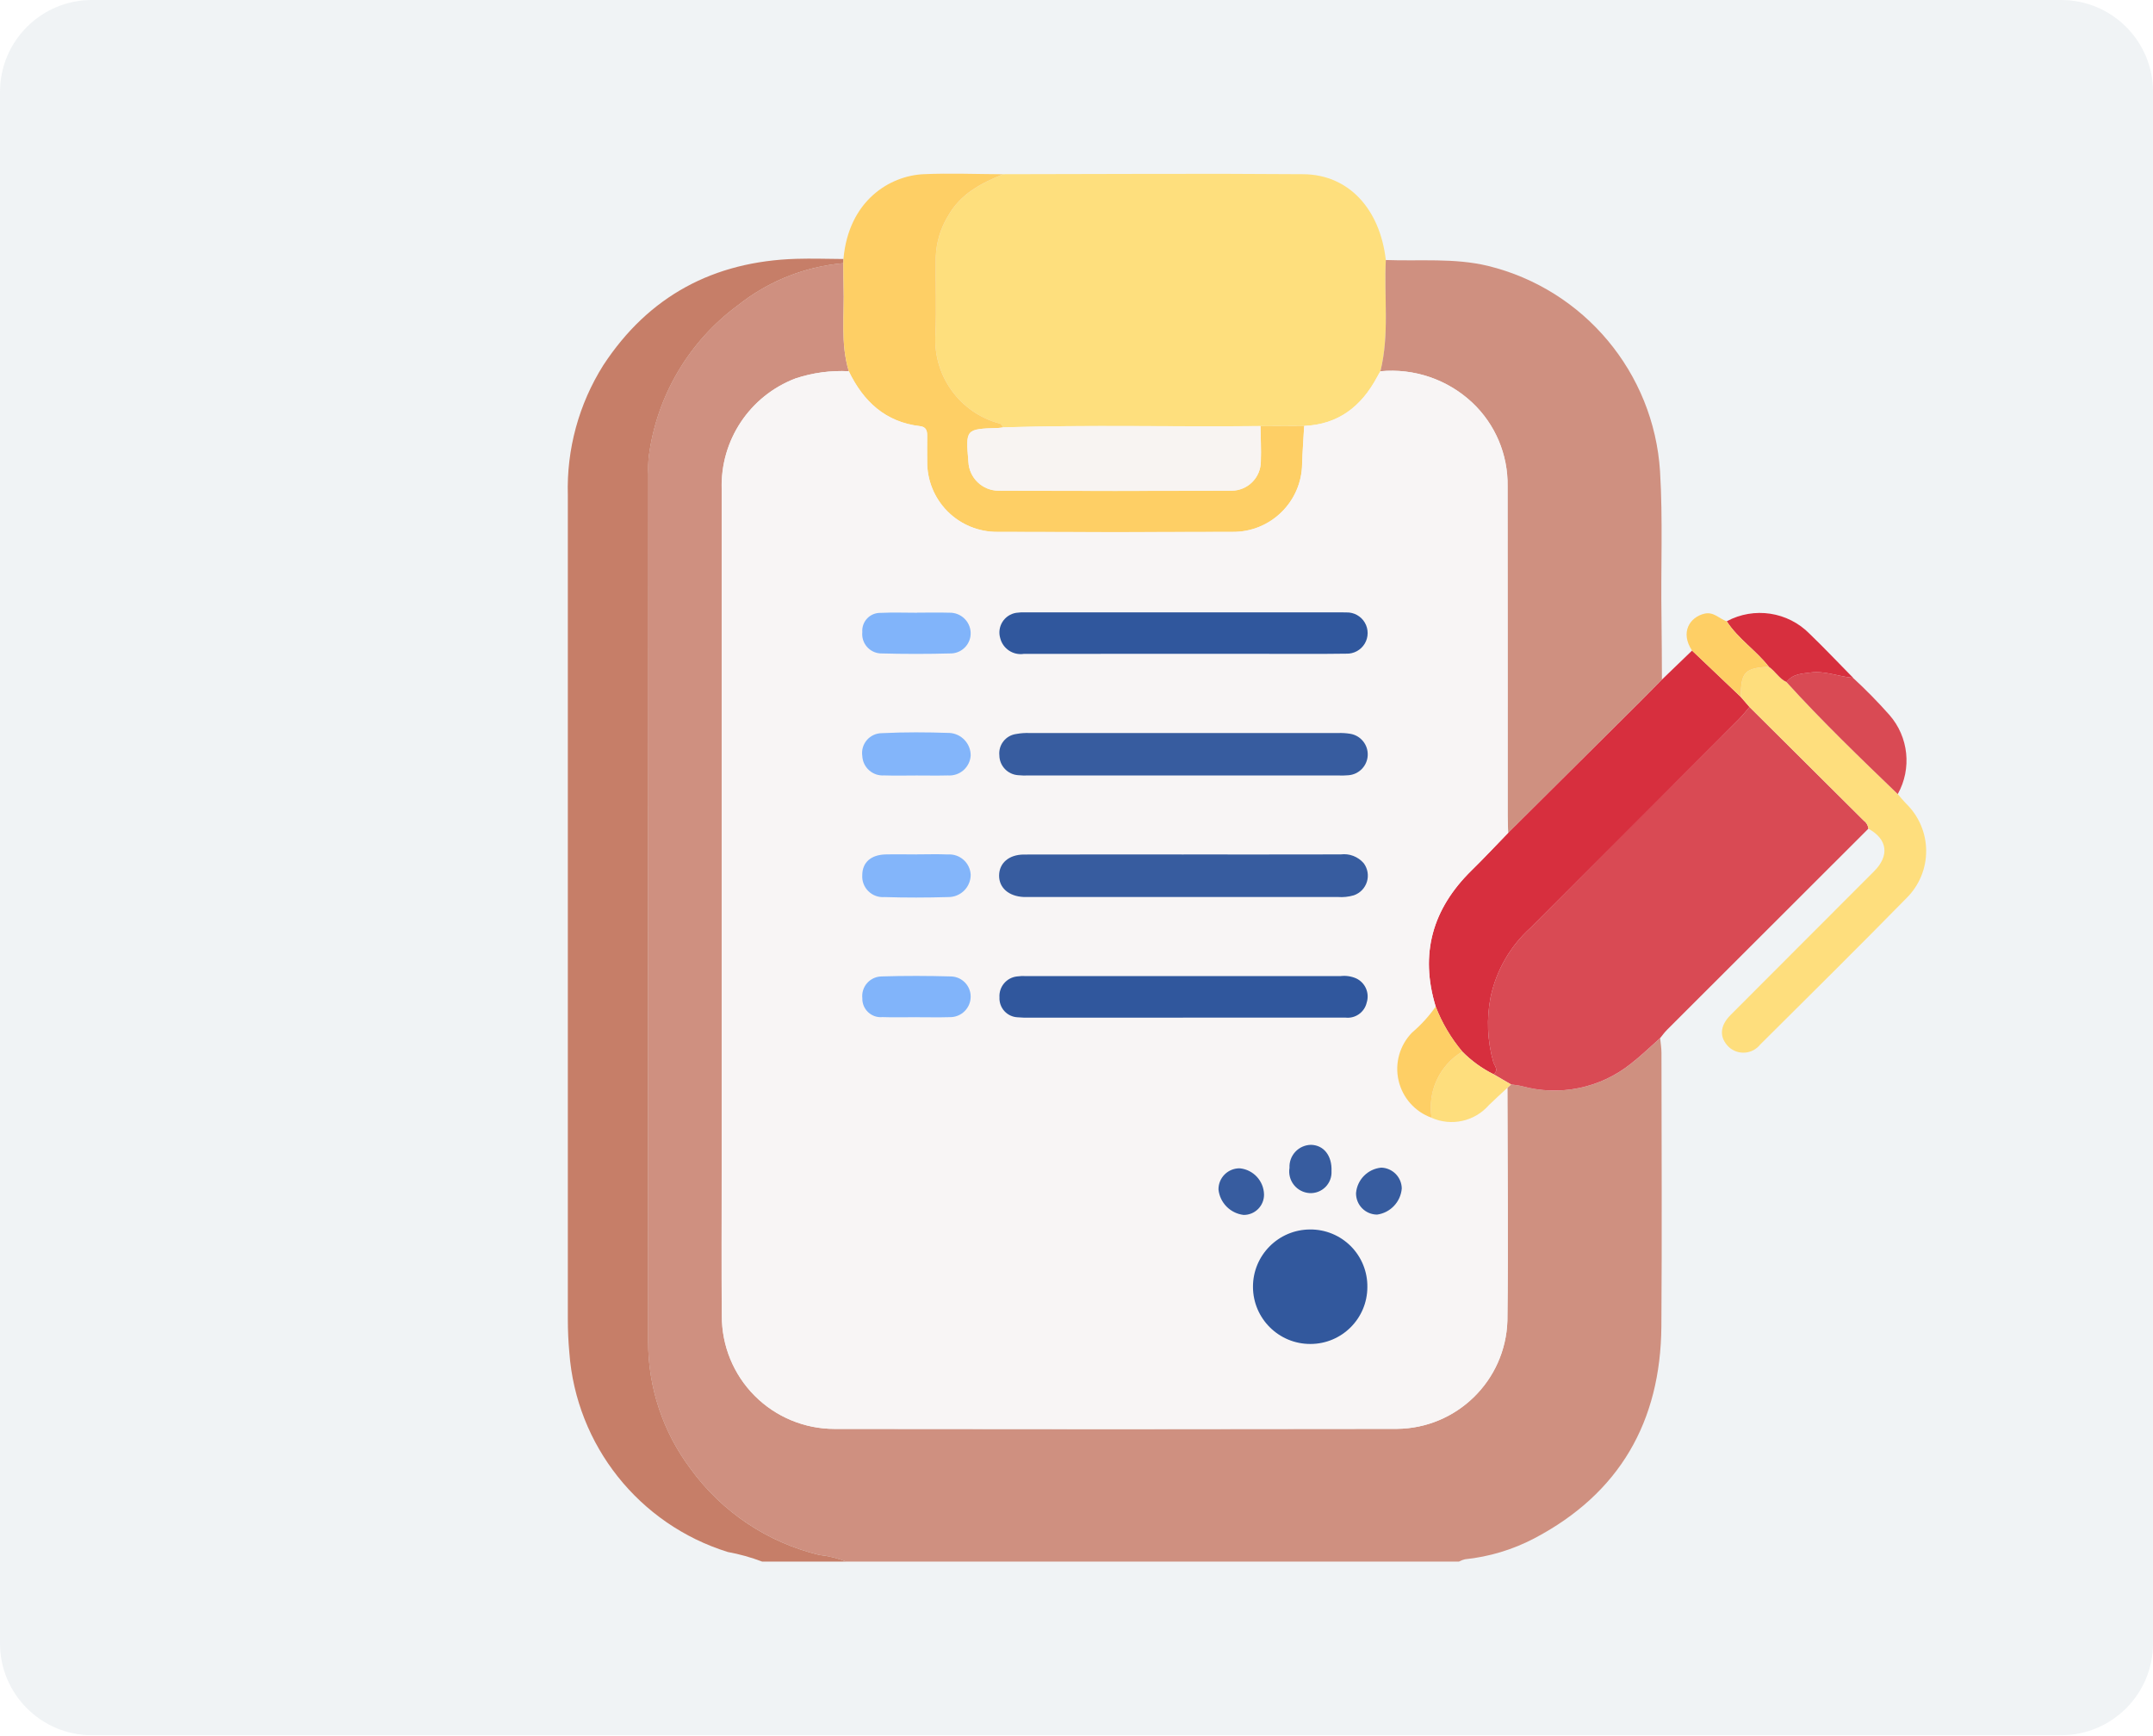
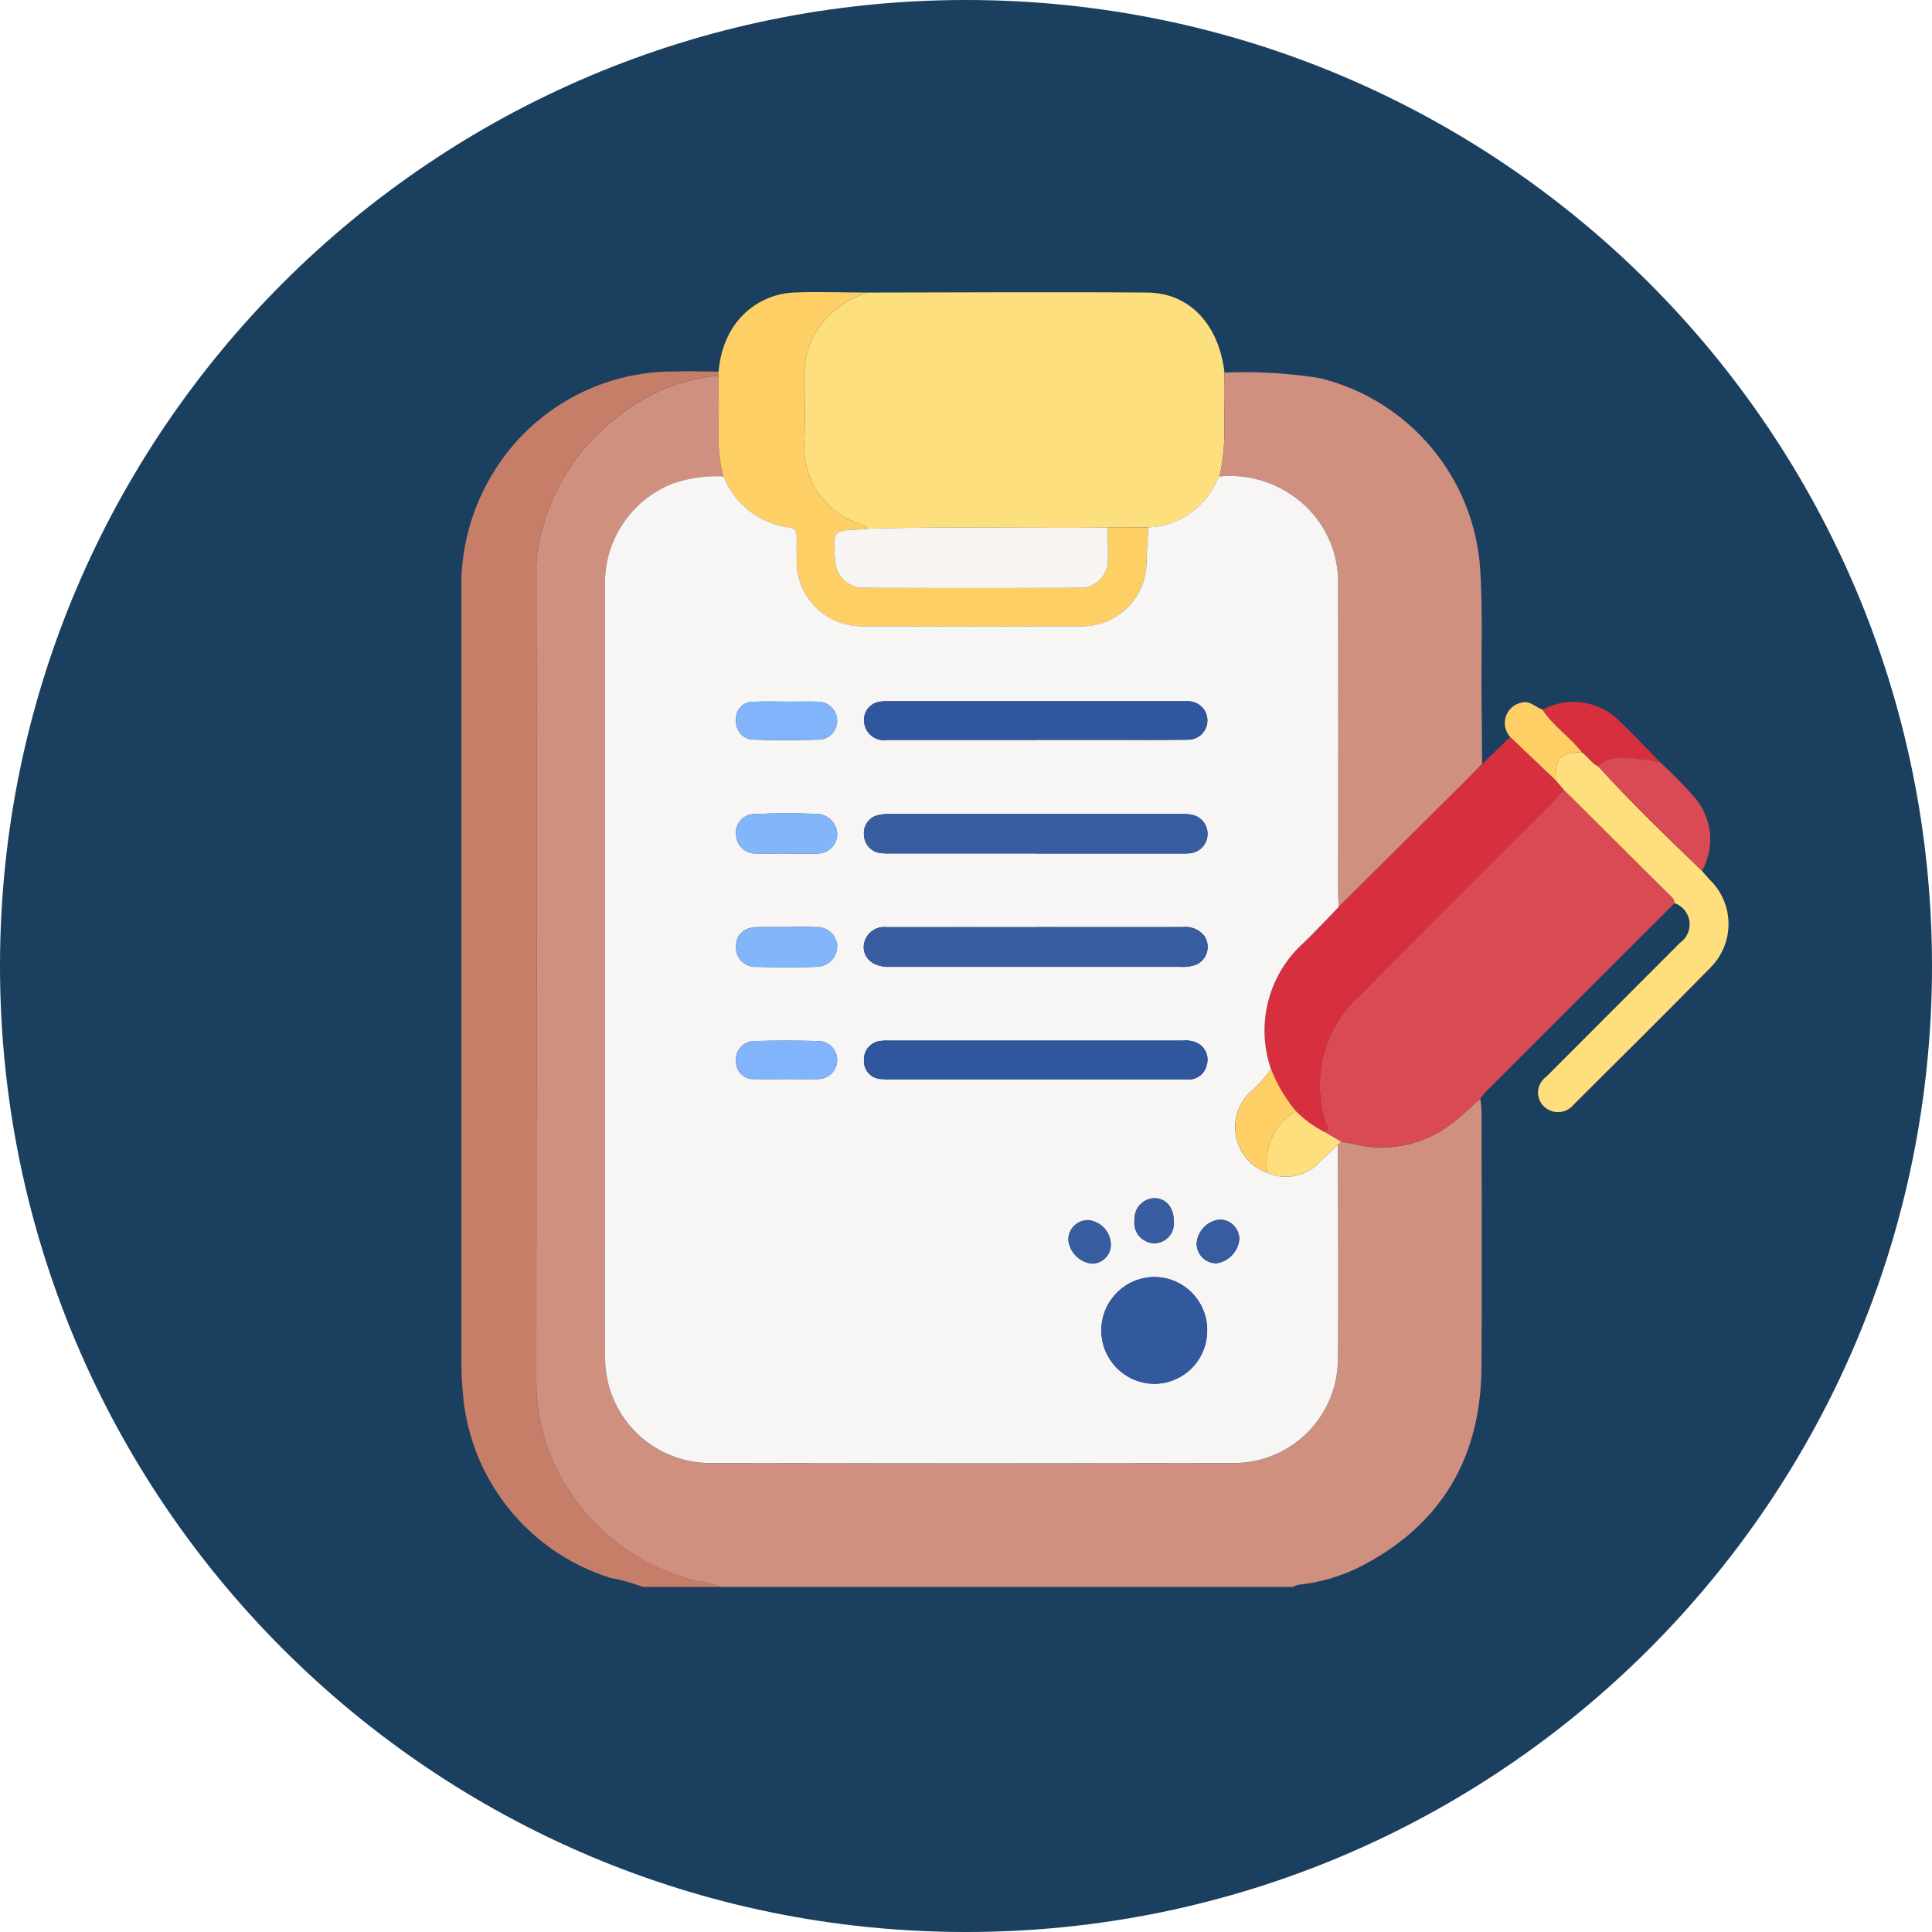
- <svg xmlns="http://www.w3.org/2000/svg" width="218.137" height="175.829" viewBox="0 0 218.137 175.829">
-   <defs>
-     <clipPath id="clip-path">
-       <rect id="Rectángulo_322106" data-name="Rectángulo 322106" width="218.137" height="175.829" transform="translate(505.07 14.173)" fill="none" />
-     </clipPath>
-   </defs>
-   <g id="Grupo_254614" data-name="Grupo 254614" transform="translate(-685.07 -515.173)">
-     <g id="Grupo_254605" data-name="Grupo 254605" transform="translate(180 501)" opacity="0.52">
-       <g id="Grupo_254604" data-name="Grupo 254604">
-         <g id="Grupo_254603" data-name="Grupo 254603" clip-path="url(#clip-path)">
-           <path id="Trazado_272485" data-name="Trazado 272485" d="M713.9,190H514.382a9.312,9.312,0,0,1-9.312-9.312V23.485a9.312,9.312,0,0,1,9.312-9.312H713.9a9.312,9.312,0,0,1,9.312,9.312V180.69A9.312,9.312,0,0,1,713.9,190" fill="#e2e8ec" />
-         </g>
+ <svg xmlns="http://www.w3.org/2000/svg" width="126" height="126" viewBox="0 0 126 126">
+   <g id="Grupo_1071225" data-name="Grupo 1071225" transform="translate(5460 11096)">
+     <circle id="Elipse_4308" data-name="Elipse 4308" cx="63" cy="63" r="63" transform="translate(-5460 -11096)" fill="#1b3f5e" />
+     <g id="Grupo_1070895" data-name="Grupo 1070895" transform="translate(-211.504 6.237)">
+       <g id="Grupo_254614" data-name="Grupo 254614" transform="translate(-5218.406 -11083.191)">
+         <path id="Trazado_272543" data-name="Trazado 272543" d="M632.3,87.986c.028.3.08.6.081.9,0,5.548.035,11.1-.005,16.643-.043,5.8-2.542,10.17-7.725,12.9a11.665,11.665,0,0,1-4.229,1.276,1.483,1.483,0,0,0-.365.142H582.786a6.211,6.211,0,0,0-1.645-.407,13.62,13.62,0,0,1-7.826-5.241,12.845,12.845,0,0,1-2.581-7.736q.031-26.384.011-52.769a7.141,7.141,0,0,1,.026-1.07,13.6,13.6,0,0,1,5.442-9.226,11.96,11.96,0,0,1,6.395-2.549c.006.463,0,.926.018,1.388.057,1.732-.2,3.483.319,5.186a8.824,8.824,0,0,0-3.242.438,6.975,6.975,0,0,0-4.49,6.748q-.007,20.689,0,41.38c0,2.967-.022,5.935.007,8.9a6.852,6.852,0,0,0,6.855,6.881q17.106.025,34.211,0a6.784,6.784,0,0,0,6.721-6.574c.061-4.725.006-9.451,0-14.177l.224-.205c.214.033.432.051.643.1a7.463,7.463,0,0,0,6.649-1.361c.621-.485,1.188-1.039,1.78-1.562" transform="translate(-565.847 -35.393)" fill="#cf9080" />
+         <path id="Trazado_272544" data-name="Trazado 272544" d="M579.356,40.658a11.96,11.96,0,0,0-6.395,2.549,13.6,13.6,0,0,0-5.442,9.226,7.137,7.137,0,0,0-.026,1.07q0,26.384-.011,52.768a12.843,12.843,0,0,0,2.581,7.737,13.621,13.621,0,0,0,7.826,5.241,6.187,6.187,0,0,1,1.645.407h-5.113a11.8,11.8,0,0,0-2.1-.586,13.769,13.769,0,0,1-9.637-12.129c-.064-.686-.092-1.369-.092-2.055q0-25.057,0-50.115a14.063,14.063,0,0,1,2.153-7.9,13.753,13.753,0,0,1,11.734-6.481c.961-.03,1.923,0,2.885.01,0,.085-.006.171-.01.256" transform="translate(-562.594 -35.208)" fill="#c67e68" />
+         <path id="Trazado_272545" data-name="Trazado 272545" d="M603.97,31.81c6.085-.005,12.172-.049,18.257,0,2.746.022,4.659,2.1,5.016,5.22-.115,2.258.228,4.537-.33,6.773-.066.116-.134.231-.2.349a5.047,5.047,0,0,1-4.435,2.973l-2.661.01c-5.214.055-10.43-.082-15.643.077-.068-.079-.123-.207-.205-.228a5.27,5.27,0,0,1-3.925-5.456c.066-1.559,0-3.123.019-4.684a5.144,5.144,0,0,1,.734-2.474,6.129,6.129,0,0,1,3.371-2.56" transform="translate(-577.476 -31.774)" fill="#fedf7d" />
+         <path id="Trazado_272546" data-name="Trazado 272546" d="M644.928,47.291c.558-2.236.216-4.515.33-6.773a30.925,30.925,0,0,1,6.227.361A13.774,13.774,0,0,1,661.94,53.371c.179,2.963.041,5.927.089,8.89.02,1.263.018,2.525.026,3.788-.44.447-.876.9-1.321,1.34q-4.014,3.993-8.031,7.982c-.011-.328-.03-.657-.031-.987q0-10.05,0-20.1a6.828,6.828,0,0,0-2.147-5.083,7.172,7.172,0,0,0-5.593-1.909" transform="translate(-595.491 -35.263)" fill="#cf9080" />
+         <path id="Trazado_272547" data-name="Trazado 272547" d="M666.306,105.954c-.592.523-1.159,1.078-1.78,1.562a7.463,7.463,0,0,1-6.649,1.361c-.211-.051-.429-.069-.643-.1l-1.066-.623c.345-.244.061-.512-.008-.733a8.47,8.47,0,0,1-.165-3.975,7.881,7.881,0,0,1,2.425-4.2q6.321-6.366,12.679-12.694c.231-.231.429-.493.643-.741q3.48,3.462,6.961,6.924a.647.647,0,0,1,.27.48q-6.124,6.116-12.245,12.233c-.154.154-.282.335-.422.5" transform="translate(-599.85 -53.361)" fill="#d94a54" />
+         <path id="Trazado_272548" data-name="Trazado 272548" d="M600.242,31.8a6.129,6.129,0,0,0-3.371,2.56,5.143,5.143,0,0,0-.734,2.474c-.021,1.561.047,3.125-.019,4.684a5.27,5.27,0,0,0,3.925,5.456c.082.02.137.149.205.228-.109.014-.217.036-.326.04-1.971.062-1.971.061-1.8,2.057a1.841,1.841,0,0,0,1.835,1.757q7.083.027,14.166,0a1.785,1.785,0,0,0,1.789-1.79c.028-.712-.012-1.427-.022-2.139l2.661-.01c-.043.765-.1,1.53-.125,2.3a4.192,4.192,0,0,1-4.223,4.151q-7.159.03-14.318,0a4.242,4.242,0,0,1-4.269-4.291c-.007-.521-.007-1.042,0-1.564,0-.307-.071-.537-.43-.579a5.355,5.355,0,0,1-4.339-3.34c-.518-1.7-.262-3.454-.319-5.185-.016-.462-.013-.926-.018-1.389,0-.085.007-.171.01-.256.315-3.577,2.838-5.073,4.879-5.163,1.611-.071,3.228,0,4.843,0" transform="translate(-573.748 -31.766)" fill="#fecf65" />
+         <path id="Trazado_272549" data-name="Trazado 272549" d="M669.347,83.528c-.214.247-.413.51-.643.741q-6.339,6.347-12.679,12.694a7.88,7.88,0,0,0-2.425,4.2,8.471,8.471,0,0,0,.165,3.975c.068.22.352.489.008.733a7.132,7.132,0,0,1-1.9-1.377,9.691,9.691,0,0,1-1.616-2.732,7.7,7.7,0,0,1,2.184-8.292c.76-.744,1.485-1.523,2.226-2.286q4.016-3.991,8.031-7.982c.445-.443.881-.893,1.321-1.34l1.833-1.766,2.967,2.823.527.611" transform="translate(-597.455 -51.076)" fill="#d72f3e" />
+         <path id="Trazado_272550" data-name="Trazado 272550" d="M681.209,84.183l-.527-.611c0-1.5.241-1.765,1.7-1.839.4.269.629.724,1.077.933,2.154,2.374,4.464,4.594,6.77,6.817.161.186.314.379.485.556a4.025,4.025,0,0,1,.05,5.767c-2.941,3-5.929,5.955-8.908,8.918a1.307,1.307,0,0,1-1.908.147,1.247,1.247,0,0,1,.106-1.947c2.906-2.92,5.826-5.825,8.732-8.744a1.466,1.466,0,0,0-.349-2.593.645.645,0,0,0-.27-.481l-6.961-6.924" transform="translate(-609.317 -51.731)" fill="#fede7d" />
+         <path id="Trazado_272551" data-name="Trazado 272551" d="M692.845,89.7c-2.306-2.223-4.616-4.443-6.77-6.817.365-.5.919-.51,1.458-.582a12.219,12.219,0,0,1,2.585.319,31.318,31.318,0,0,1,2.225,2.267,4.2,4.2,0,0,1,.5,4.813" transform="translate(-611.932 -51.949)" fill="#d94a54" />
+         <path id="Trazado_272552" data-name="Trazado 272552" d="M687.7,80.23a12.217,12.217,0,0,0-2.584-.319c-.54.073-1.094.082-1.458.582-.448-.208-.682-.663-1.077-.932-.776-.995-1.867-1.7-2.561-2.767a4.249,4.249,0,0,1,5.041.764c.9.867,1.761,1.78,2.64,2.673" transform="translate(-609.511 -49.558)" fill="#d72f3e" />
+         <path id="Trazado_272553" data-name="Trazado 272553" d="M678.392,76.8c.694,1.07,1.786,1.772,2.561,2.767-1.46.074-1.7.336-1.7,1.838l-2.967-2.823a1.36,1.36,0,0,1,.758-2.247c.56-.13.9.311,1.35.465" transform="translate(-607.887 -49.565)" fill="#fecf65" />
+         <path id="Trazado_272554" data-name="Trazado 272554" d="M626.033,79.868c-.741.763-1.466,1.542-2.226,2.286a7.7,7.7,0,0,0-2.185,8.29,8.5,8.5,0,0,1-1.434,1.574,3.159,3.159,0,0,0,1.186,5.187,3,3,0,0,0,3.481-.77c.369-.357.75-.7,1.125-1.053.005,4.726.06,9.452,0,14.177a6.785,6.785,0,0,1-6.721,6.574q-17.105.03-34.211,0a6.851,6.851,0,0,1-6.855-6.881c-.029-2.967-.007-5.935-.007-8.9q0-20.69,0-41.38a6.974,6.974,0,0,1,4.49-6.748,8.822,8.822,0,0,1,3.242-.438,5.353,5.353,0,0,0,4.339,3.34c.359.042.432.273.43.579,0,.521-.005,1.042,0,1.563a4.243,4.243,0,0,0,4.269,4.292q7.159.027,14.318,0a4.191,4.191,0,0,0,4.223-4.151c.025-.766.083-1.53.125-2.3a5.045,5.045,0,0,0,4.434-2.973c.063-.118.131-.232.2-.349A7.17,7.17,0,0,1,623.85,53.7,6.827,6.827,0,0,1,626,58.781q.013,10.051,0,20.1c0,.328.02.657.031.987m-19.768-3.491h9.387a4.618,4.618,0,0,0,.658-.013,1.271,1.271,0,0,0,.113-2.521,3.817,3.817,0,0,0-.737-.047q-9.388,0-18.775,0a3.708,3.708,0,0,0-.817.06,1.19,1.19,0,0,0-1.017,1.3,1.225,1.225,0,0,0,1.143,1.2,4.366,4.366,0,0,0,.658.015h9.387m.025,4.809c-3.239,0-6.478-.005-9.716,0a1.336,1.336,0,0,0-1.513,1.276c-.007.748.585,1.265,1.5,1.306.109,0,.22,0,.329,0h18.774a2.7,2.7,0,0,0,.976-.1,1.265,1.265,0,0,0,.6-1.954,1.583,1.583,0,0,0-1.4-.534c-3.184.008-6.368,0-9.552,0m0-12.208h4.944c1.648,0,3.3.014,4.944-.01a1.255,1.255,0,1,0,.013-2.509c-.11-.007-.22,0-.33,0q-9.6,0-19.2,0a3.217,3.217,0,0,0-.575.03,1.211,1.211,0,0,0-.961,1.542,1.284,1.284,0,0,0,1.44.954q4.862-.011,9.724,0m-.05,22.135h1.978l7.91,0a1.186,1.186,0,0,0,1.295-.917,1.216,1.216,0,0,0-.63-1.464,1.823,1.823,0,0,0-.964-.145q-9.559,0-19.118,0a2.821,2.821,0,0,0-.575.022,1.2,1.2,0,0,0-1.057,1.273,1.154,1.154,0,0,0,1.108,1.211,6.09,6.09,0,0,0,.741.02h9.311m11.219,16.4a3.454,3.454,0,0,0-3.486-3.51,3.483,3.483,0,0,0,.021,6.965,3.464,3.464,0,0,0,3.465-3.455M590.046,76.38c.631,0,1.263.014,1.894,0a1.3,1.3,0,0,0,1.392-1.218,1.37,1.37,0,0,0-1.283-1.366c-1.371-.045-2.748-.055-4.117.013A1.207,1.207,0,0,0,586.74,75.2a1.24,1.24,0,0,0,1.329,1.176c.658.023,1.318,0,1.977,0m.007,4.8c-.632,0-1.264-.013-1.9,0-.9.022-1.415.491-1.421,1.255a1.256,1.256,0,0,0,1.352,1.339c1.29.042,2.582.038,3.872,0a1.354,1.354,0,0,0,1.372-1.359,1.3,1.3,0,0,0-1.386-1.231c-.63-.03-1.263-.006-1.894-.008m.019-14.7v.005c-.739,0-1.479-.028-2.216.008a1.086,1.086,0,0,0-1.115,1.168,1.176,1.176,0,0,0,1.087,1.3q2.174.058,4.351,0a1.226,1.226,0,0,0,1.153-1.266,1.261,1.261,0,0,0-1.289-1.209c-.656-.017-1.314,0-1.971,0m-.054,24.612c.684,0,1.368.016,2.051,0a1.248,1.248,0,0,0,1.263-1.232,1.229,1.229,0,0,0-1.177-1.244c-1.421-.038-2.845-.042-4.266,0a1.194,1.194,0,0,0-1.149,1.329,1.119,1.119,0,0,0,1.227,1.144c.683.023,1.367,0,2.051.005m22.711,9.163a1.322,1.322,0,0,0,1.22,1.541,1.267,1.267,0,0,0,1.335-1.332c.04-.937-.467-1.588-1.249-1.6a1.327,1.327,0,0,0-1.306,1.394m-1.551,1.622a1.635,1.635,0,0,0-1.464-1.586,1.274,1.274,0,0,0-1.307,1.286,1.74,1.74,0,0,0,1.529,1.549,1.23,1.23,0,0,0,1.241-1.248m8.38-.36a1.287,1.287,0,0,0-1.248-1.268,1.7,1.7,0,0,0-1.534,1.541,1.288,1.288,0,0,0,1.284,1.316,1.75,1.75,0,0,0,1.5-1.589" transform="translate(-568.82 -39.762)" fill="#f8f5f5" />
+         <path id="Trazado_272555" data-name="Trazado 272555" d="M654.7,122.931c-.375.351-.756.7-1.125,1.053a3.006,3.006,0,0,1-3.481.77,3.956,3.956,0,0,1,1.865-4.028,7.147,7.147,0,0,0,1.9,1.377l1.066.623-.224.2" transform="translate(-597.539 -67.311)" fill="#fede7d" />
+         <path id="Trazado_272556" data-name="Trazado 272556" d="M620.911,57.346c.01.713.049,1.427.022,2.139a1.787,1.787,0,0,1-1.789,1.791q-7.083.032-14.166,0a1.842,1.842,0,0,1-1.836-1.758c-.172-2-.172-1.995,1.8-2.057.109,0,.217-.026.326-.04,5.214-.16,10.429-.022,15.643-.077" transform="translate(-578.768 -41.985)" fill="#f8f4f2" />
+         <path id="Trazado_272557" data-name="Trazado 272557" d="M650.6,118.907a3.956,3.956,0,0,0-1.865,4.028,3.159,3.159,0,0,1-1.187-5.187,8.478,8.478,0,0,0,1.434-1.574,9.685,9.685,0,0,0,1.618,2.733" transform="translate(-596.176 -65.492)" fill="#fecf65" />
+         <path id="Trazado_272558" data-name="Trazado 272558" d="M617.51,91.028h-9.387a4.289,4.289,0,0,1-.658-.016,1.224,1.224,0,0,1-1.143-1.2,1.19,1.19,0,0,1,1.017-1.3,3.673,3.673,0,0,1,.817-.06q9.388,0,18.775,0a3.816,3.816,0,0,1,.737.047,1.271,1.271,0,0,1-.113,2.522,4.71,4.71,0,0,1-.658.013H617.51" transform="translate(-580.065 -54.412)" fill="#375c9f" />
+         <path id="Trazado_272559" data-name="Trazado 272559" d="M617.525,100.752c3.184,0,6.368,0,9.552,0a1.585,1.585,0,0,1,1.4.534,1.265,1.265,0,0,1-.6,1.954,2.716,2.716,0,0,1-.976.1H608.121c-.109,0-.22,0-.329,0-.911-.041-1.5-.559-1.5-1.306a1.336,1.336,0,0,1,1.513-1.277c3.239-.009,6.478,0,9.716,0" transform="translate(-580.055 -59.328)" fill="#375c9f" />
+         <path id="Trazado_272560" data-name="Trazado 272560" d="M617.544,78.743q-4.862,0-9.723,0a1.285,1.285,0,0,1-1.441-.954,1.211,1.211,0,0,1,.961-1.542,3.208,3.208,0,0,1,.575-.03q9.6,0,19.2,0c.11,0,.22,0,.33,0a1.255,1.255,0,1,1-.013,2.509c-1.648.024-3.3.01-4.944.01h-4.944" transform="translate(-580.07 -49.527)" fill="#30579d" />
+         <path id="Trazado_272561" data-name="Trazado 272561" d="M617.5,115.6h-9.312a6.082,6.082,0,0,1-.74-.021,1.155,1.155,0,0,1-1.109-1.211,1.2,1.2,0,0,1,1.057-1.273,2.82,2.82,0,0,1,.575-.022q9.559,0,19.117,0a1.821,1.821,0,0,1,.964.145,1.216,1.216,0,0,1,.63,1.464,1.186,1.186,0,0,1-1.295.917l-7.91,0H617.5" transform="translate(-580.071 -64.252)" fill="#30579d" />
+         <path id="Trazado_272562" data-name="Trazado 272562" d="M638.989,142.265a3.465,3.465,0,0,1-3.465,3.455,3.483,3.483,0,0,1-.021-6.965,3.454,3.454,0,0,1,3.486,3.51" transform="translate(-590.346 -74.514)" fill="#32589d" />
+         <path id="Trazado_272563" data-name="Trazado 272563" d="M595.741,91.005c-.659,0-1.319.019-1.977,0a1.241,1.241,0,0,1-1.329-1.176,1.208,1.208,0,0,1,1.193-1.394c1.37-.068,2.746-.058,4.117-.013a1.371,1.371,0,0,1,1.284,1.366A1.3,1.3,0,0,1,597.636,91c-.631.017-1.263,0-1.894,0" transform="translate(-574.516 -54.387)" fill="#83b5fa" />
+         <path id="Trazado_272564" data-name="Trazado 272564" d="M595.749,100.739c.632,0,1.264-.023,1.9.007a1.3,1.3,0,0,1,1.385,1.232,1.355,1.355,0,0,1-1.372,1.359c-1.29.037-2.582.041-3.872,0A1.255,1.255,0,0,1,592.434,102c.005-.764.525-1.233,1.42-1.255.632-.016,1.263,0,1.9,0" transform="translate(-574.517 -59.321)" fill="#83b5fa" />
+         <path id="Trazado_272565" data-name="Trazado 272565" d="M595.769,76.25c.657,0,1.314-.014,1.97,0a1.261,1.261,0,0,1,1.289,1.209,1.226,1.226,0,0,1-1.153,1.266q-2.174.06-4.351,0a1.176,1.176,0,0,1-1.087-1.3,1.086,1.086,0,0,1,1.115-1.168c.737-.035,1.477-.008,2.217-.008Z" transform="translate(-574.517 -49.537)" fill="#81b4fa" />
+         <path id="Trazado_272566" data-name="Trazado 272566" d="M595.713,115.572c-.684,0-1.368.019-2.051,0a1.119,1.119,0,0,1-1.227-1.144,1.194,1.194,0,0,1,1.149-1.329c1.421-.044,2.844-.04,4.266,0a1.228,1.228,0,0,1,1.178,1.244,1.249,1.249,0,0,1-1.263,1.232c-.683.021-1.367,0-2.051,0" transform="translate(-574.516 -64.248)" fill="#81b4fa" />
+         <path id="Trazado_272567" data-name="Trazado 272567" d="M635.718,131.576a1.328,1.328,0,0,1,1.306-1.395c.782.016,1.289.666,1.249,1.6a1.267,1.267,0,0,1-1.335,1.333,1.322,1.322,0,0,1-1.22-1.541" transform="translate(-591.81 -71.088)" fill="#375c9f" />
+         <path id="Trazado_272568" data-name="Trazado 272568" d="M631.294,134.148a1.23,1.23,0,0,1-1.241,1.248,1.74,1.74,0,0,1-1.529-1.549,1.275,1.275,0,0,1,1.307-1.286,1.636,1.636,0,0,1,1.464,1.586" transform="translate(-588.936 -72.039)" fill="#375c9f" />
+         <path id="Trazado_272569" data-name="Trazado 272569" d="M645.242,133.76a1.75,1.75,0,0,1-1.5,1.589,1.288,1.288,0,0,1-1.284-1.316,1.7,1.7,0,0,1,1.534-1.541,1.287,1.287,0,0,1,1.248,1.268" transform="translate(-594.505 -72.011)" fill="#375c9f" />
      </g>
    </g>
-     <path id="Trazado_272543" data-name="Trazado 272543" d="M673.272,119.357c.047.5.133.994.134,1.491.008,9.239.059,18.479-.009,27.718-.071,9.652-4.234,16.938-12.865,21.481a19.426,19.426,0,0,1-7.043,2.125,2.469,2.469,0,0,0-.608.237H590.806a10.343,10.343,0,0,0-2.739-.678A22.683,22.683,0,0,1,575.033,163a21.394,21.394,0,0,1-4.3-12.884q.053-43.941.019-87.883a11.886,11.886,0,0,1,.043-1.782,22.65,22.65,0,0,1,9.063-15.365,19.918,19.918,0,0,1,10.65-4.245c.01.771.005,1.542.03,2.312.1,2.884-.332,5.8.532,8.637a14.7,14.7,0,0,0-5.4.73A11.616,11.616,0,0,0,578.2,63.761q-.012,34.457,0,68.915c0,4.942-.037,9.885.012,14.826a11.411,11.411,0,0,0,11.416,11.46q28.488.042,56.977-.005a11.3,11.3,0,0,0,11.193-10.948c.1-7.869.01-15.74,0-23.611l.373-.342c.357.055.72.085,1.071.17a12.43,12.43,0,0,0,11.073-2.267c1.035-.807,1.979-1.731,2.965-2.6" transform="translate(180 501)" fill="#cf9080" />
-     <path id="Trazado_272544" data-name="Trazado 272544" d="M590.51,40.843a19.919,19.919,0,0,0-10.65,4.246A22.648,22.648,0,0,0,570.8,60.454a11.88,11.88,0,0,0-.043,1.782q0,43.941-.019,87.882a21.39,21.39,0,0,0,4.3,12.885,22.684,22.684,0,0,0,13.034,8.729,10.3,10.3,0,0,1,2.739.677h-8.515a19.641,19.641,0,0,0-3.492-.976,22.931,22.931,0,0,1-16.049-20.2c-.106-1.143-.153-2.28-.153-3.423q0-41.731,0-83.463a23.422,23.422,0,0,1,3.585-13.154c4.6-7.031,11.191-10.535,19.543-10.793,1.6-.05,3.2.008,4.8.017-.005.141-.01.284-.016.426" transform="translate(180 501)" fill="#c67e68" />
-     <path id="Trazado_272545" data-name="Trazado 272545" d="M606.718,31.825c10.135-.009,20.271-.082,30.406,0,4.573.037,7.759,3.5,8.354,8.693-.191,3.76.38,7.556-.549,11.28-.11.194-.224.385-.329.582-1.583,2.961-3.913,4.808-7.386,4.952l-4.432.016c-8.684.092-17.37-.137-26.053.129-.113-.131-.205-.345-.342-.379a8.777,8.777,0,0,1-6.537-9.087c.11-2.6,0-5.2.031-7.8a8.565,8.565,0,0,1,1.223-4.121c1.271-2.271,3.36-3.349,5.614-4.264" transform="translate(180 501)" fill="#fedf7d" />
-     <path id="Trazado_272546" data-name="Trazado 272546" d="M644.928,51.8c.929-3.724.359-7.52.549-11.28,3.46.129,6.936-.228,10.371.6a22.94,22.94,0,0,1,17.413,20.8c.3,4.935.068,9.871.148,14.8.033,2.1.03,4.206.044,6.308-.733.744-1.459,1.495-2.2,2.231q-6.685,6.649-13.375,13.293c-.018-.547-.05-1.1-.051-1.643q0-16.737-.008-33.475a11.371,11.371,0,0,0-3.576-8.465,11.944,11.944,0,0,0-9.315-3.179" transform="translate(180 501)" fill="#cf9080" />
-     <path id="Trazado_272547" data-name="Trazado 272547" d="M673.272,119.357c-.986.871-1.93,1.795-2.965,2.6a12.43,12.43,0,0,1-11.073,2.267c-.351-.085-.714-.115-1.071-.17l-1.776-1.037c.574-.406.1-.853-.013-1.22a14.107,14.107,0,0,1-.274-6.62,13.124,13.124,0,0,1,4.038-6.991q10.527-10.6,21.116-21.141c.384-.385.715-.821,1.071-1.234q5.8,5.766,11.593,11.532a1.077,1.077,0,0,1,.45.8q-10.2,10.185-20.393,20.374c-.257.257-.47.558-.7.838" transform="translate(180 501)" fill="#d94a54" />
-     <path id="Trazado_272548" data-name="Trazado 272548" d="M606.718,31.825c-2.254.915-4.343,1.993-5.614,4.264a8.565,8.565,0,0,0-1.223,4.121c-.035,2.6.079,5.205-.031,7.8a8.777,8.777,0,0,0,6.537,9.087c.137.034.229.248.342.379-.181.023-.362.06-.543.066-3.283.1-3.283.1-3,3.426a3.066,3.066,0,0,0,3.056,2.927q11.8.045,23.592,0a2.974,2.974,0,0,0,2.98-2.981c.046-1.186-.02-2.376-.036-3.563l4.432-.016c-.071,1.274-.168,2.548-.208,3.823a6.982,6.982,0,0,1-7.033,6.914q-11.922.049-23.846,0a7.065,7.065,0,0,1-7.109-7.147c-.012-.868-.011-1.736,0-2.6,0-.511-.118-.894-.716-.964-3.518-.41-5.747-2.5-7.227-5.563-.863-2.836-.436-5.752-.531-8.636-.026-.77-.021-1.542-.03-2.313.005-.142.011-.284.016-.426.524-5.958,4.726-8.448,8.126-8.6,2.683-.118,5.376-.005,8.065.006" transform="translate(180 501)" fill="#fecf65" />
-     <path id="Trazado_272549" data-name="Trazado 272549" d="M682.325,85.813c-.356.412-.687.849-1.071,1.234Q670.7,97.618,660.138,108.188a13.124,13.124,0,0,0-4.038,6.991,14.107,14.107,0,0,0,.274,6.62c.113.367.587.814.013,1.22a11.878,11.878,0,0,1-3.162-2.293,16.143,16.143,0,0,1-2.692-4.55c-1.637-5.354-.328-9.924,3.638-13.809,1.265-1.239,2.473-2.536,3.707-3.807q6.688-6.646,13.375-13.293c.741-.737,1.467-1.488,2.2-2.231l3.052-2.941,4.942,4.7.878,1.017" transform="translate(180 501)" fill="#d72f3e" />
-     <path id="Trazado_272550" data-name="Trazado 272550" d="M682.325,85.813l-.878-1.017c0-2.5.4-2.939,2.835-3.062.658.448,1.048,1.206,1.793,1.554,3.588,3.954,7.434,7.651,11.275,11.353.268.309.523.632.807.926a6.7,6.7,0,0,1,.084,9.6c-4.9,5-9.874,9.918-14.835,14.852a2.177,2.177,0,0,1-3.177.245c-.973-.954-.94-2.121.176-3.242,4.839-4.863,9.7-9.7,14.543-14.563,1.594-1.6,1.351-3.267-.581-4.318a1.074,1.074,0,0,0-.449-.8q-5.8-5.765-11.593-11.532" transform="translate(180 501)" fill="#fede7d" />
-     <path id="Trazado_272551" data-name="Trazado 272551" d="M697.35,94.641c-3.841-3.7-7.687-7.4-11.275-11.353.607-.834,1.53-.849,2.428-.97,1.487-.2,2.862.424,4.3.532a52.137,52.137,0,0,1,3.706,3.776,7,7,0,0,1,.836,8.015" transform="translate(180 501)" fill="#d94a54" />
-     <path id="Trazado_272552" data-name="Trazado 272552" d="M692.808,82.849c-1.443-.107-2.818-.73-4.3-.531-.9.121-1.822.136-2.428.969-.746-.347-1.136-1.105-1.794-1.553-1.292-1.657-3.11-2.825-4.266-4.608a7.076,7.076,0,0,1,8.4,1.272c1.5,1.444,2.933,2.965,4.4,4.451" transform="translate(180 501)" fill="#d72f3e" />
-     <path id="Trazado_272553" data-name="Trazado 272553" d="M680.015,77.127c1.156,1.782,2.974,2.951,4.266,4.608-2.432.123-2.837.56-2.834,3.061l-4.942-4.7c-1.238-1.868-.21-3.4,1.262-3.743.932-.217,1.5.518,2.248.775" transform="translate(180 501)" fill="#fecf65" />
-     <path id="Trazado_272554" data-name="Trazado 272554" d="M657.878,98.56c-1.234,1.271-2.442,2.568-3.707,3.807-3.966,3.885-5.275,8.455-3.639,13.807a14.153,14.153,0,0,1-2.388,2.622,5.262,5.262,0,0,0,1.975,8.638,5,5,0,0,0,5.8-1.283c.615-.6,1.249-1.169,1.874-1.753.009,7.871.1,15.742,0,23.611a11.3,11.3,0,0,1-11.194,10.948q-28.488.05-56.976.005A11.41,11.41,0,0,1,578.2,147.5c-.049-4.941-.012-9.884-.012-14.826q0-34.458,0-68.915a11.615,11.615,0,0,1,7.478-11.239,14.692,14.692,0,0,1,5.4-.73c1.48,3.061,3.708,5.152,7.226,5.562.6.07.72.454.716.965-.008.868-.009,1.736,0,2.6a7.066,7.066,0,0,0,7.109,7.148q11.924.045,23.846,0a6.98,6.98,0,0,0,7.033-6.914c.041-1.275.138-2.548.209-3.823,3.472-.143,5.8-1.99,7.385-4.952.1-.2.219-.387.329-.581a11.941,11.941,0,0,1,9.314,3.178,11.37,11.37,0,0,1,3.577,8.465q.023,16.738.008,33.476c0,.547.033,1.1.051,1.643m-32.922-5.814H640.59a7.693,7.693,0,0,0,1.1-.022,2.116,2.116,0,0,0,.188-4.2,6.355,6.355,0,0,0-1.227-.079q-15.634-.006-31.269,0a6.175,6.175,0,0,0-1.361.1,1.981,1.981,0,0,0-1.694,2.167,2.04,2.04,0,0,0,1.9,2.006,7.272,7.272,0,0,0,1.1.025q7.816,0,15.634,0m.041,8.009c-5.394,0-10.788-.009-16.182.006-1.527,0-2.507.865-2.519,2.125-.012,1.245.975,2.107,2.492,2.175.182.008.366,0,.548,0H640.6a4.5,4.5,0,0,0,1.626-.171,2.106,2.106,0,0,0,1-3.254,2.636,2.636,0,0,0-2.328-.89c-5.3.014-10.605.006-15.908.007m.008-20.332q4.117,0,8.234,0c2.744,0,5.489.023,8.234-.017a2.09,2.09,0,1,0,.021-4.178c-.183-.012-.366-.008-.549-.008q-15.987,0-31.975,0a5.359,5.359,0,0,0-.958.05,2.017,2.017,0,0,0-1.6,2.568,2.138,2.138,0,0,0,2.4,1.588q8.1-.018,16.194-.005m-.083,36.865h3.294l13.174,0a1.975,1.975,0,0,0,2.156-1.527,2.025,2.025,0,0,0-1.049-2.438,3.036,3.036,0,0,0-1.6-.242q-15.92,0-31.839,0a4.7,4.7,0,0,0-.958.037,2,2,0,0,0-1.76,2.12,1.923,1.923,0,0,0,1.846,2.017,10.143,10.143,0,0,0,1.234.034q7.754,0,15.507,0M643.606,144.6a5.753,5.753,0,0,0-5.806-5.846,5.8,5.8,0,0,0,.035,11.6,5.77,5.77,0,0,0,5.771-5.754m-45.663-51.85c1.051,0,2.1.023,3.155-.006a2.157,2.157,0,0,0,2.319-2.028,2.282,2.282,0,0,0-2.137-2.275c-2.284-.075-4.576-.092-6.857.022a2.011,2.011,0,0,0-1.986,2.321,2.065,2.065,0,0,0,2.213,1.958c1.1.039,2.195.008,3.293.008m.012,7.992c-1.052,0-2.105-.021-3.156.005-1.491.037-2.356.818-2.366,2.09a2.091,2.091,0,0,0,2.252,2.23c2.148.07,4.3.063,6.448,0a2.255,2.255,0,0,0,2.285-2.264,2.164,2.164,0,0,0-2.308-2.05c-1.049-.05-2.1-.01-3.155-.013m.031-24.49v.009c-1.231,0-2.463-.046-3.691.013a1.809,1.809,0,0,0-1.857,1.945,1.959,1.959,0,0,0,1.81,2.16q3.621.1,7.246,0a2.041,2.041,0,0,0,1.921-2.108,2.1,2.1,0,0,0-2.147-2.014c-1.093-.029-2.188-.006-3.282-.006m-.09,40.989c1.139,0,2.278.027,3.416-.008a2.079,2.079,0,0,0,2.1-2.051,2.047,2.047,0,0,0-1.961-2.072c-2.366-.063-4.738-.07-7.1,0a1.989,1.989,0,0,0-1.914,2.213,1.863,1.863,0,0,0,2.043,1.9c1.137.039,2.277.008,3.416.009M635.72,132.5a2.2,2.2,0,0,0,2.031,2.567,2.11,2.11,0,0,0,2.224-2.219c.066-1.56-.778-2.644-2.08-2.67a2.21,2.21,0,0,0-2.175,2.322m-2.583,2.7a2.723,2.723,0,0,0-2.438-2.642,2.122,2.122,0,0,0-2.176,2.141,2.9,2.9,0,0,0,2.547,2.579,2.049,2.049,0,0,0,2.067-2.078m13.957-.6a2.144,2.144,0,0,0-2.078-2.112,2.829,2.829,0,0,0-2.555,2.567,2.145,2.145,0,0,0,2.138,2.191,2.914,2.914,0,0,0,2.495-2.646" transform="translate(180 501)" fill="#f8f5f5" />
-     <path id="Trazado_272555" data-name="Trazado 272555" d="M657.79,124.4c-.625.585-1.259,1.159-1.873,1.754a5.006,5.006,0,0,1-5.8,1.283,6.588,6.588,0,0,1,3.106-6.708,11.9,11.9,0,0,0,3.162,2.293l1.776,1.037-.373.341" transform="translate(180 501)" fill="#fede7d" />
-     <path id="Trazado_272556" data-name="Trazado 272556" d="M632.781,57.348c.016,1.188.082,2.377.037,3.563a2.976,2.976,0,0,1-2.98,2.982q-11.8.054-23.592,0a3.068,3.068,0,0,1-3.057-2.928c-.287-3.323-.287-3.322,3-3.426.182-.006.362-.043.543-.066,8.683-.266,17.369-.037,26.053-.129" transform="translate(180 501)" fill="#f8f4f2" />
-     <path id="Trazado_272557" data-name="Trazado 272557" d="M653.226,120.726a6.589,6.589,0,0,0-3.106,6.708,5.261,5.261,0,0,1-1.976-8.638,14.117,14.117,0,0,0,2.388-2.622,16.132,16.132,0,0,0,2.694,4.552" transform="translate(180 501)" fill="#fecf65" />
-     <path id="Trazado_272558" data-name="Trazado 272558" d="M624.957,92.747H609.323a7.142,7.142,0,0,1-1.1-.026,2.039,2.039,0,0,1-1.9-2.005,1.981,1.981,0,0,1,1.694-2.167,6.115,6.115,0,0,1,1.361-.1q15.634-.007,31.269,0a6.354,6.354,0,0,1,1.227.078,2.117,2.117,0,0,1-.188,4.2,7.844,7.844,0,0,1-1.1.021H624.957" transform="translate(180 501)" fill="#375c9f" />
-     <path id="Trazado_272559" data-name="Trazado 272559" d="M625,100.755c5.3,0,10.6.007,15.908-.007a2.639,2.639,0,0,1,2.328.89,2.107,2.107,0,0,1-1,3.255,4.523,4.523,0,0,1-1.626.17H609.336c-.182,0-.366.006-.548,0-1.517-.069-2.5-.931-2.492-2.175.012-1.26.992-2.122,2.519-2.126,5.394-.015,10.788-.006,16.182-.006" transform="translate(180 501)" fill="#375c9f" />
-     <path id="Trazado_272560" data-name="Trazado 272560" d="M625.005,80.423q-8.1,0-16.193.005a2.139,2.139,0,0,1-2.4-1.588,2.017,2.017,0,0,1,1.6-2.568,5.344,5.344,0,0,1,.957-.05q15.987,0,31.975,0c.183,0,.367,0,.549.008a2.09,2.09,0,1,1-.021,4.178c-2.744.04-5.489.016-8.234.017s-5.489,0-8.234,0" transform="translate(180 501)" fill="#30579d" />
-     <path id="Trazado_272561" data-name="Trazado 272561" d="M624.923,117.288q-7.753,0-15.508,0a10.133,10.133,0,0,1-1.233-.035,1.923,1.923,0,0,1-1.847-2.017,2,2,0,0,1,1.761-2.12,4.7,4.7,0,0,1,.958-.037q15.919,0,31.838,0a3.032,3.032,0,0,1,1.6.241,2.025,2.025,0,0,1,1.05,2.438,1.975,1.975,0,0,1-2.156,1.527l-13.174,0h-3.294" transform="translate(180 501)" fill="#30579d" />
-     <path id="Trazado_272562" data-name="Trazado 272562" d="M643.607,144.6a5.77,5.77,0,0,1-5.771,5.754,5.8,5.8,0,0,1-.035-11.6,5.753,5.753,0,0,1,5.806,5.846" transform="translate(180 501)" fill="#32589d" />
-     <path id="Trazado_272563" data-name="Trazado 272563" d="M597.943,92.751c-1.1,0-2.2.031-3.293-.008a2.066,2.066,0,0,1-2.213-1.958,2.011,2.011,0,0,1,1.987-2.321c2.281-.114,4.573-.1,6.856-.022a2.284,2.284,0,0,1,2.138,2.275,2.158,2.158,0,0,1-2.32,2.028c-1.051.029-2.1.006-3.155.006" transform="translate(180 501)" fill="#83b5fa" />
-     <path id="Trazado_272564" data-name="Trazado 272564" d="M597.955,100.745c1.052,0,2.106-.039,3.156.011a2.164,2.164,0,0,1,2.307,2.051,2.257,2.257,0,0,1-2.285,2.264c-2.148.061-4.3.068-6.448,0a2.09,2.09,0,0,1-2.251-2.23c.009-1.273.874-2.054,2.365-2.09,1.052-.026,2.1,0,3.156,0" transform="translate(180 501)" fill="#83b5fa" />
-     <path id="Trazado_272565" data-name="Trazado 272565" d="M597.987,76.253c1.094,0,2.188-.023,3.281.006a2.1,2.1,0,0,1,2.147,2.013,2.042,2.042,0,0,1-1.92,2.109q-3.621.1-7.247,0a1.959,1.959,0,0,1-1.81-2.16,1.809,1.809,0,0,1,1.857-1.945c1.227-.059,2.46-.013,3.692-.013Z" transform="translate(180 501)" fill="#81b4fa" />
-     <path id="Trazado_272566" data-name="Trazado 272566" d="M597.9,117.242c-1.139,0-2.279.031-3.416-.008a1.864,1.864,0,0,1-2.043-1.906,1.989,1.989,0,0,1,1.914-2.213c2.366-.074,4.737-.066,7.1,0a2.045,2.045,0,0,1,1.961,2.071,2.079,2.079,0,0,1-2.1,2.052c-1.138.035-2.277.007-3.416.007" transform="translate(180 501)" fill="#81b4fa" />
-     <path id="Trazado_272567" data-name="Trazado 272567" d="M635.72,132.5a2.212,2.212,0,0,1,2.175-2.323c1.3.026,2.146,1.11,2.08,2.67a2.11,2.11,0,0,1-2.224,2.22,2.2,2.2,0,0,1-2.031-2.567" transform="translate(180 501)" fill="#375c9f" />
-     <path id="Trazado_272568" data-name="Trazado 272568" d="M633.138,135.2a2.049,2.049,0,0,1-2.067,2.079,2.9,2.9,0,0,1-2.547-2.58,2.123,2.123,0,0,1,2.176-2.141,2.724,2.724,0,0,1,2.438,2.642" transform="translate(180 501)" fill="#375c9f" />
-     <path id="Trazado_272569" data-name="Trazado 272569" d="M647.094,134.6a2.914,2.914,0,0,1-2.495,2.646,2.145,2.145,0,0,1-2.138-2.191,2.829,2.829,0,0,1,2.555-2.567,2.144,2.144,0,0,1,2.078,2.112" transform="translate(180 501)" fill="#375c9f" />
  </g>
</svg>
